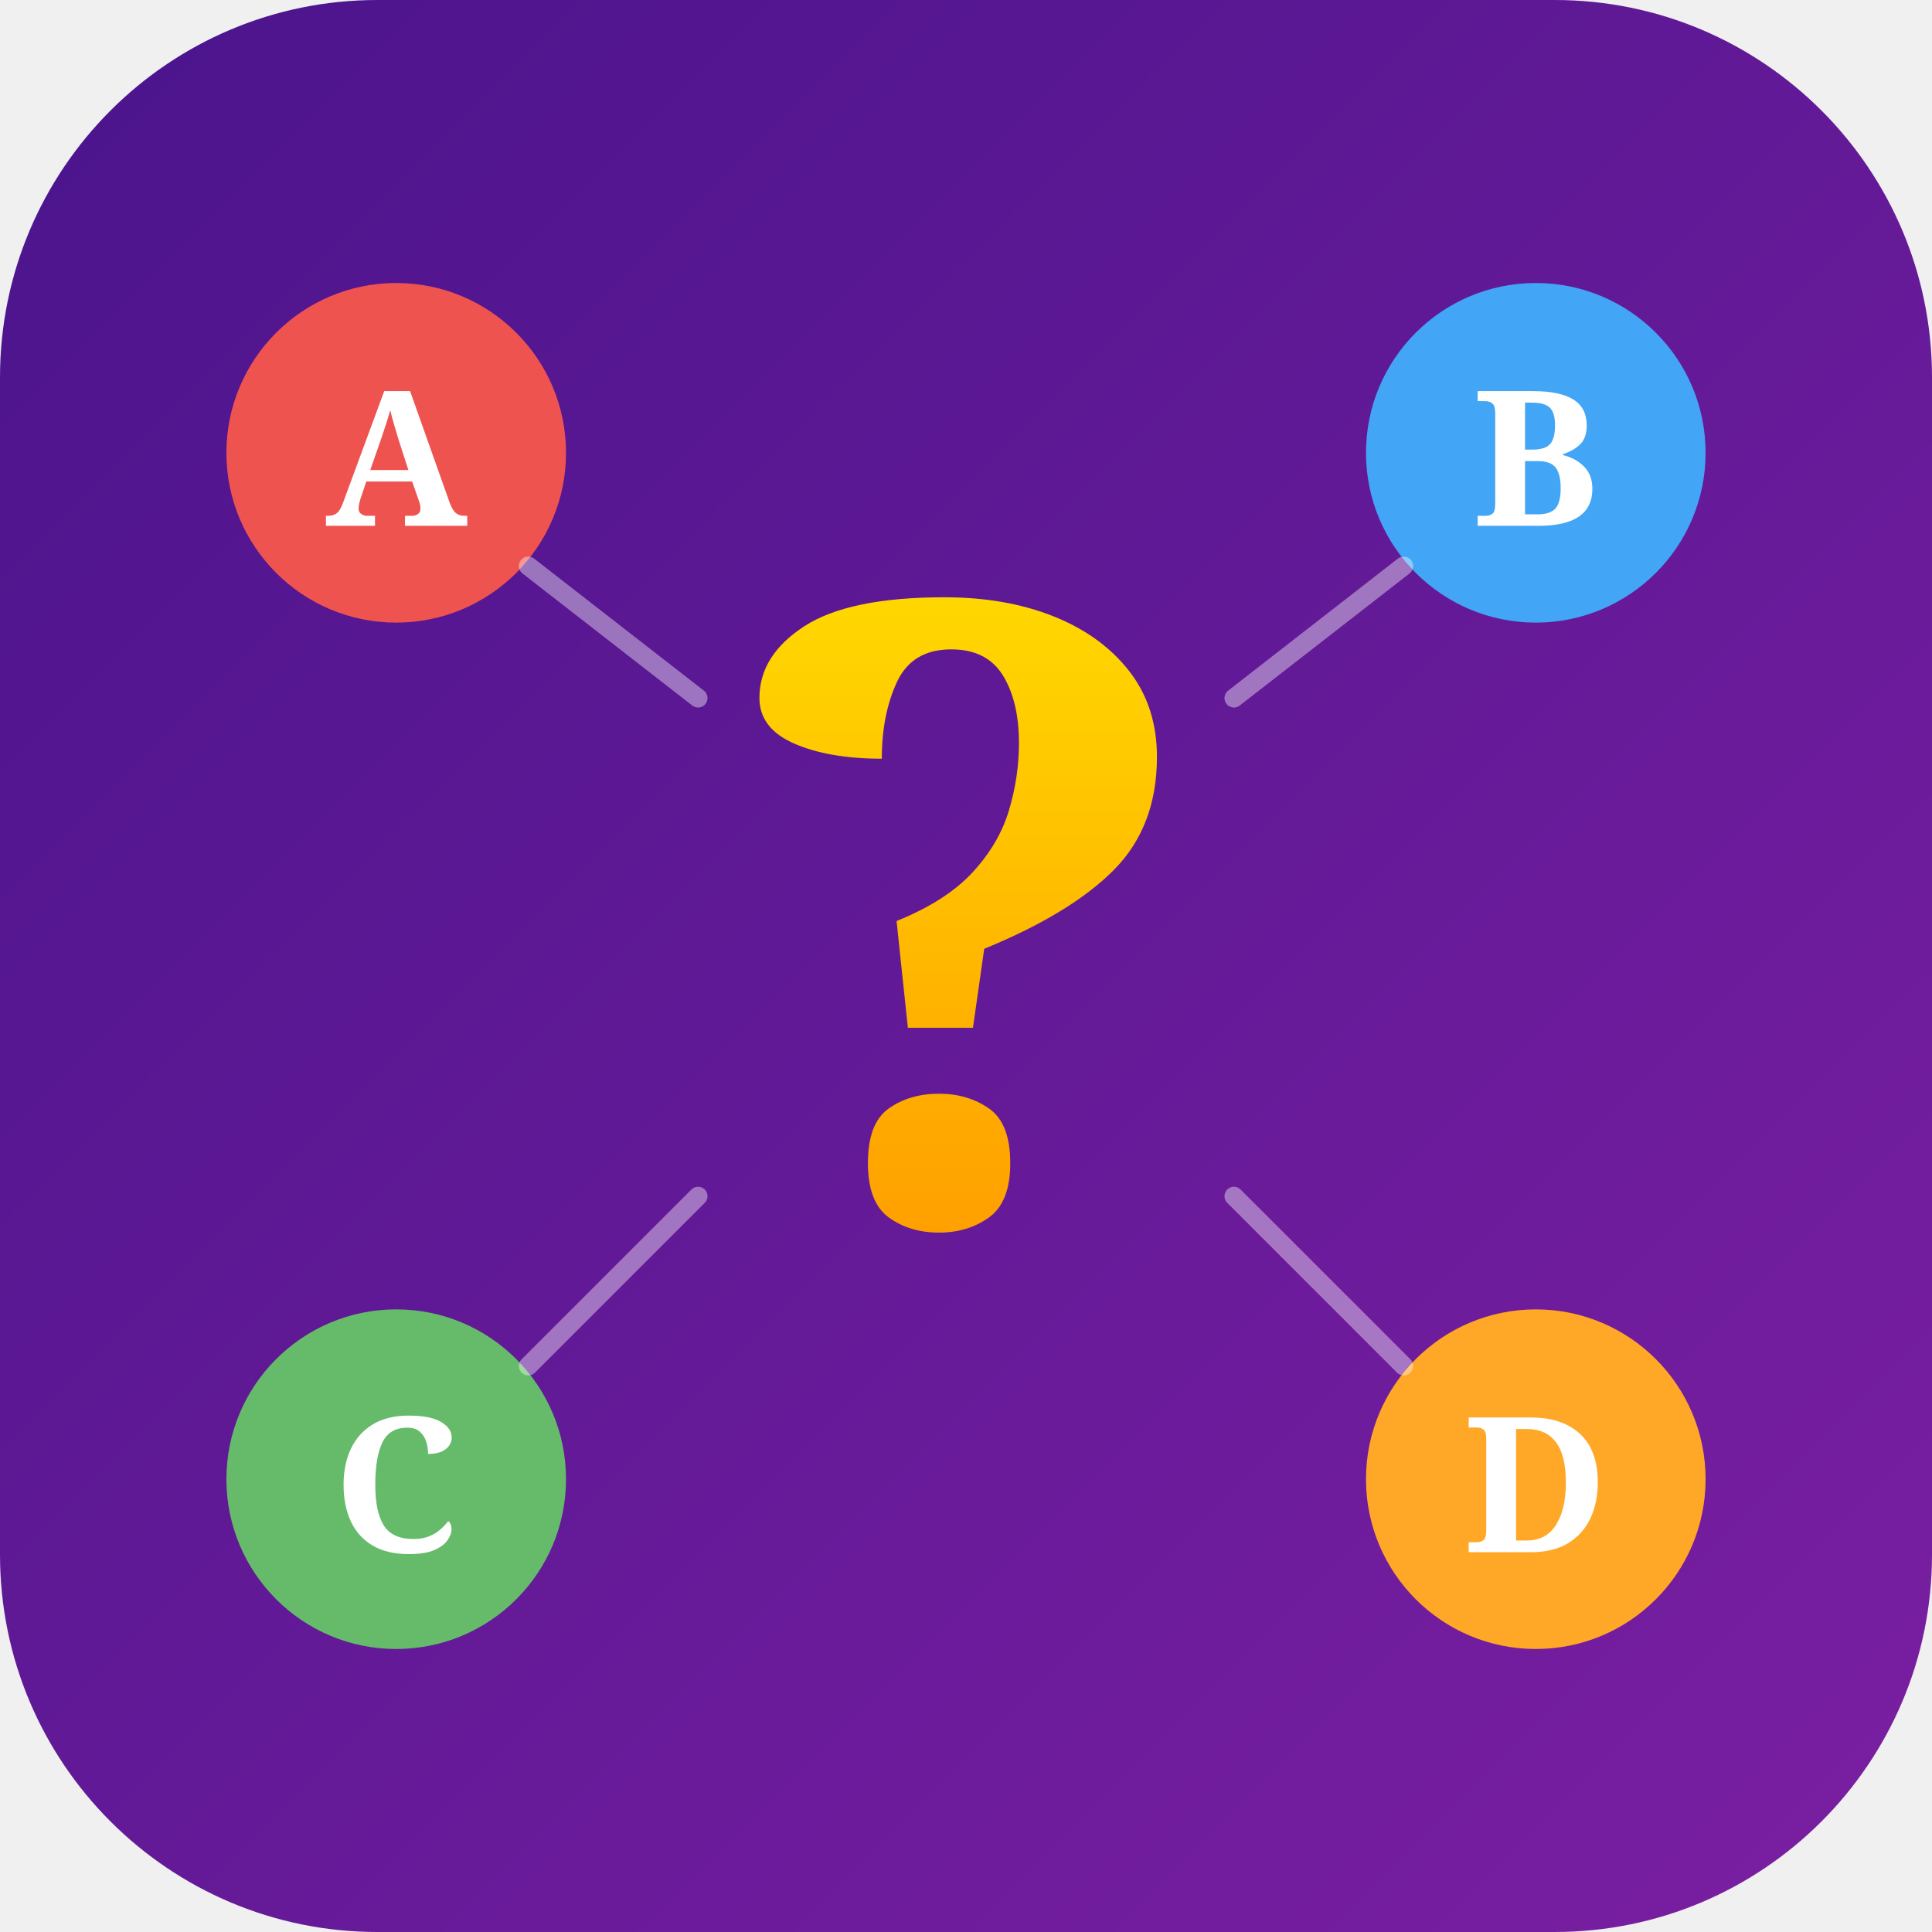
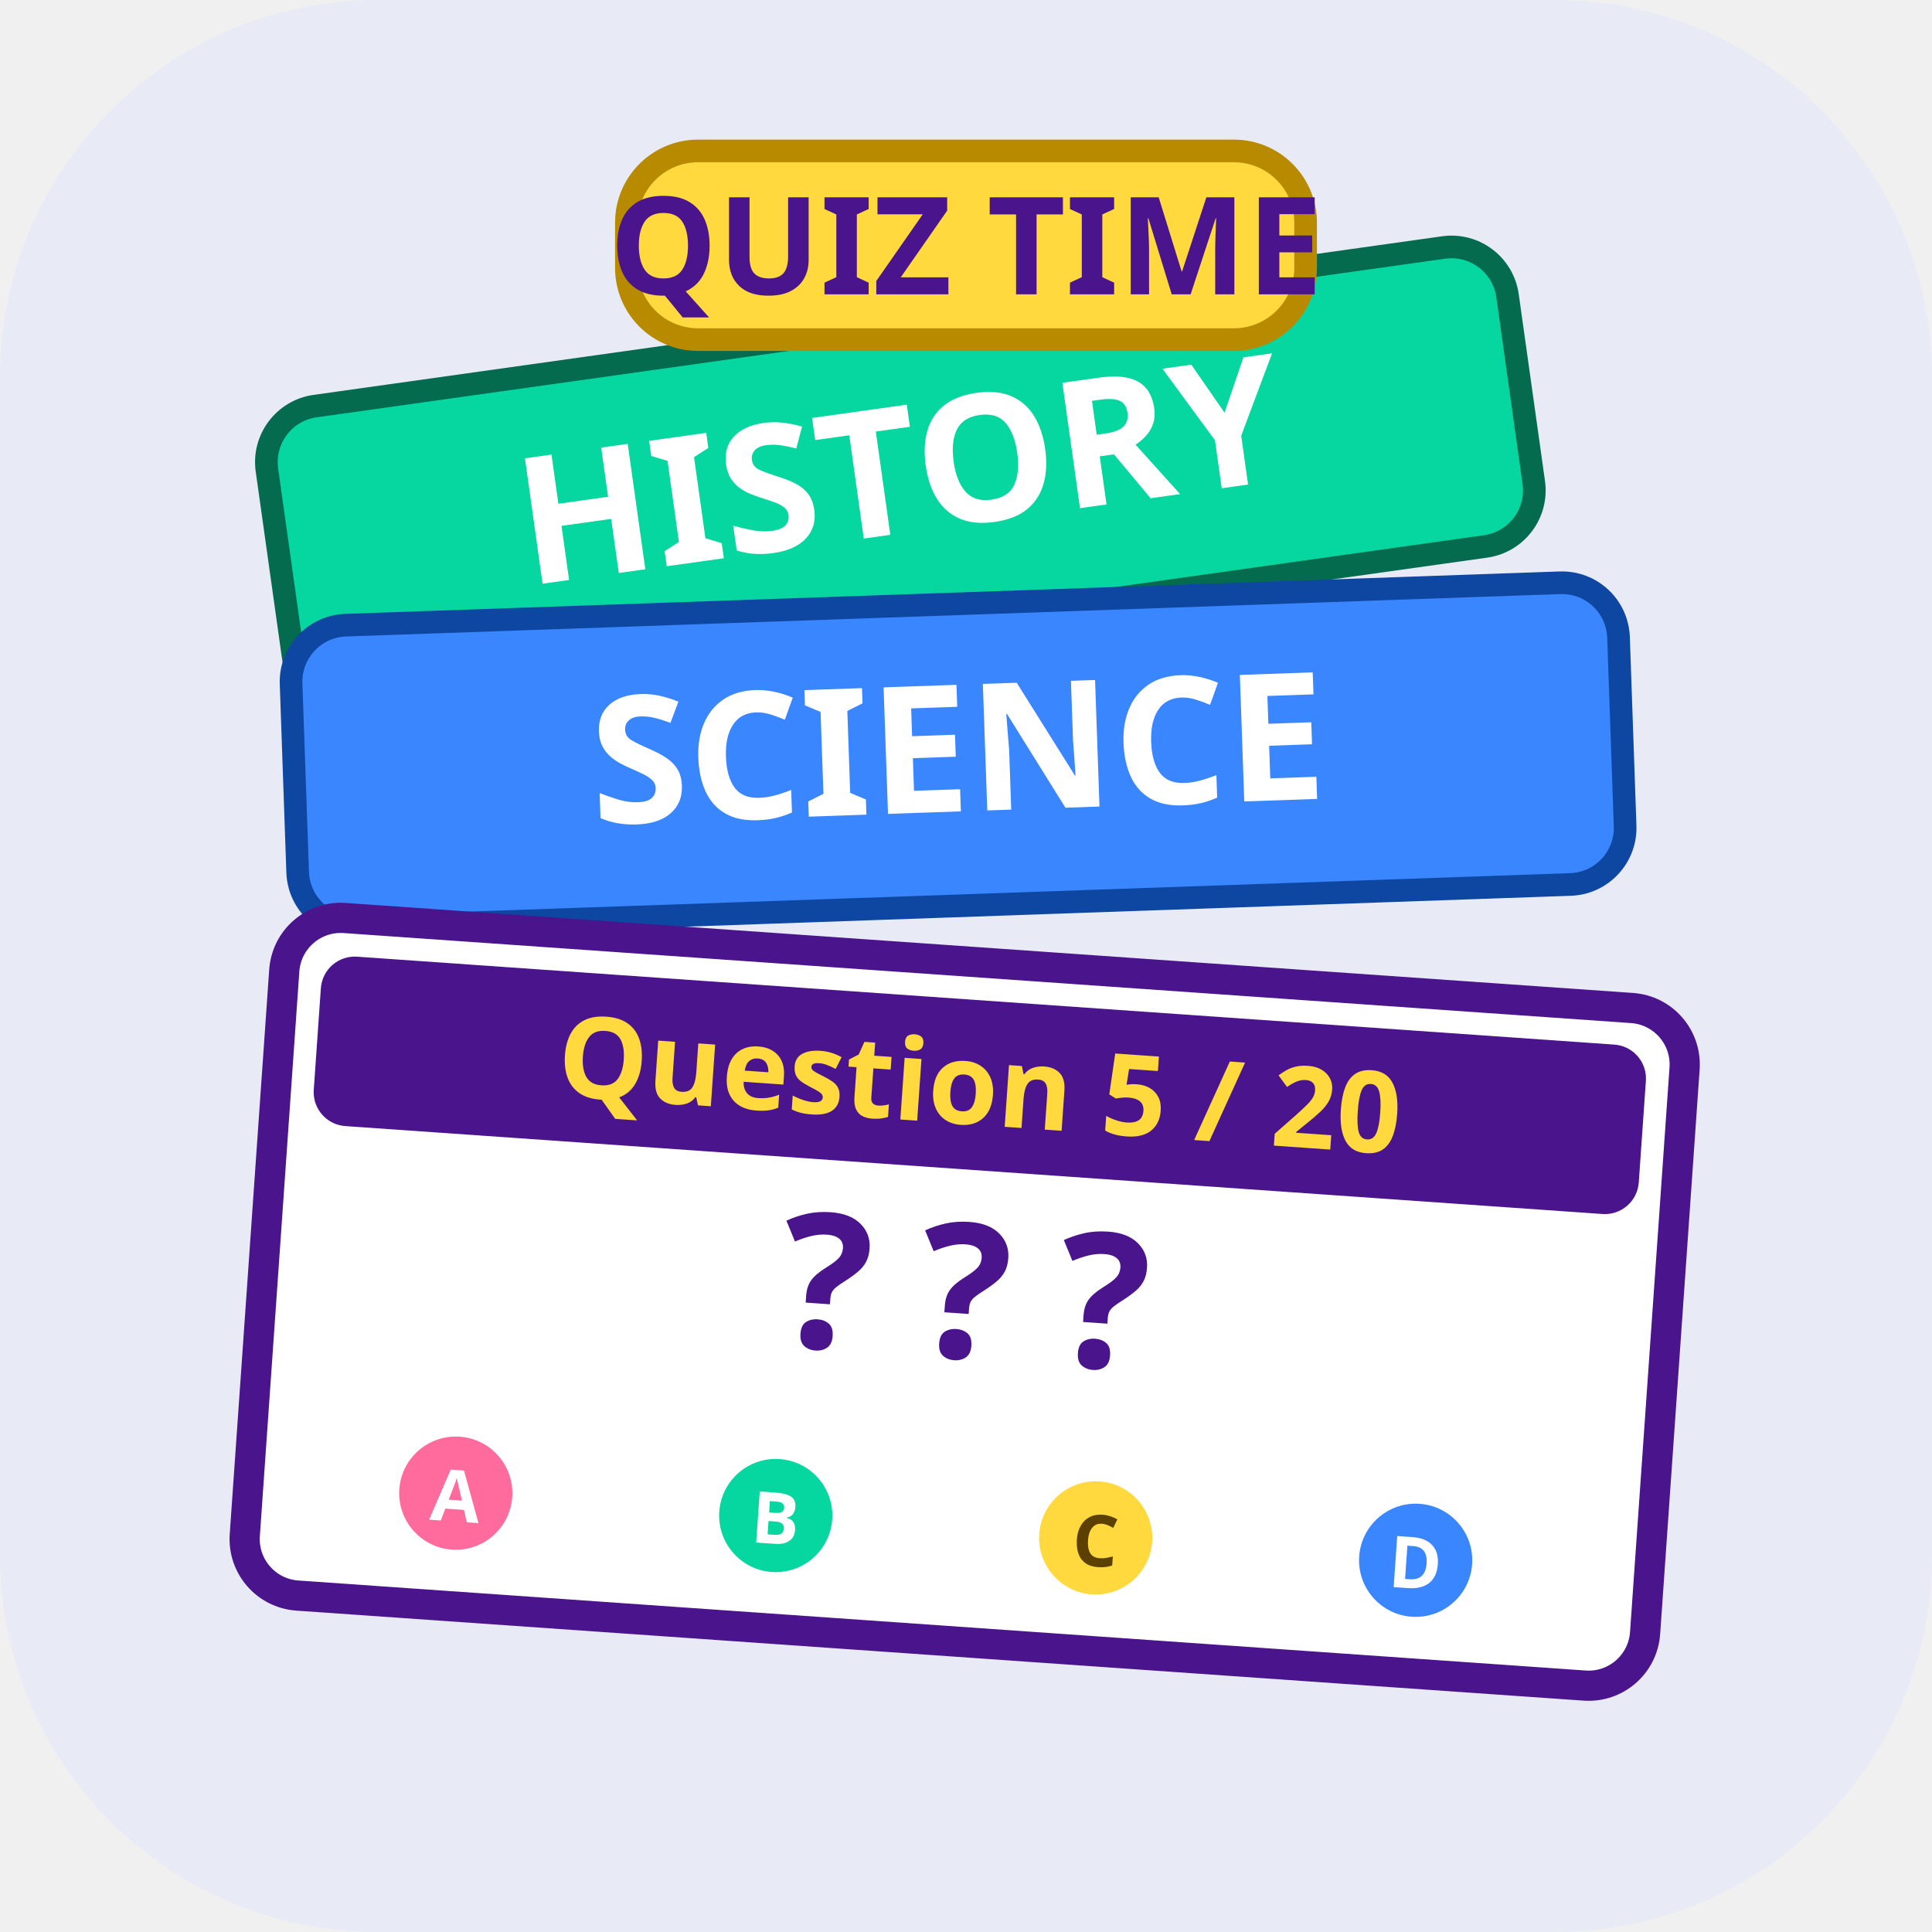
<svg xmlns="http://www.w3.org/2000/svg" viewBox="0 0 1024 1024">
-   <defs>
-     <linearGradient id="bg" x1="0" y1="0" x2="1" y2="1">
-       <stop offset="0%" stop-color="#4A148C" />
-       <stop offset="100%" stop-color="#7B1FA2" />
-     </linearGradient>
-     <linearGradient id="qmark" x1="0" y1="0" x2="0" y2="1">
-       <stop offset="0%" stop-color="#FFD700" />
-       <stop offset="100%" stop-color="#FFA000" />
-     </linearGradient>
-   </defs>
-   <rect width="1024" height="1024" rx="200" fill="url(#bg)" />
-   <text x="512" y="490" text-anchor="middle" dominant-baseline="middle" font-size="460" font-family="Georgia,serif" font-weight="bold" fill="url(#qmark)">?</text>
-   <circle cx="210" cy="240" r="90" fill="#EF5350" />
-   <text x="210" y="244" text-anchor="middle" dominant-baseline="middle" font-size="100" font-family="Georgia,serif" font-weight="bold" fill="white">A</text>
-   <circle cx="814" cy="240" r="90" fill="#42A5F5" />
-   <text x="814" y="244" text-anchor="middle" dominant-baseline="middle" font-size="100" font-family="Georgia,serif" font-weight="bold" fill="white">B</text>
-   <circle cx="210" cy="784" r="90" fill="#66BB6A" />
-   <text x="210" y="788" text-anchor="middle" dominant-baseline="middle" font-size="100" font-family="Georgia,serif" font-weight="bold" fill="white">C</text>
-   <circle cx="814" cy="784" r="90" fill="#FFA726" />
-   <text x="814" y="788" text-anchor="middle" dominant-baseline="middle" font-size="100" font-family="Georgia,serif" font-weight="bold" fill="white">D</text>
-   <line x1="370" y1="370" x2="280" y2="300" stroke="white" stroke-width="10" stroke-linecap="round" opacity="0.4" />
-   <line x1="654" y1="370" x2="744" y2="300" stroke="white" stroke-width="10" stroke-linecap="round" opacity="0.4" />
-   <line x1="370" y1="634" x2="280" y2="724" stroke="white" stroke-width="10" stroke-linecap="round" opacity="0.4" />
-   <line x1="654" y1="634" x2="744" y2="724" stroke="white" stroke-width="10" stroke-linecap="round" opacity="0.4" />
+   <rect x="0" y="0" width="1024" height="1024" rx="200" fill="#E8EAF6" />
+   <g transform="rotate(-8 512 500)">
+     <rect x="180" y="170" width="664" height="160" rx="30" fill="#06D6A0" stroke="#056B4F" stroke-width="12" />
+     <text x="512" y="280" font-family="Arial Black, sans-serif" font-weight="900" font-size="94" fill="#FFFFFF" text-anchor="middle">HISTORY</text>
+   </g>
+   <g transform="rotate(-2 512 520)">
+     <rect x="160" y="320" width="704" height="160" rx="30" fill="#3A86FF" stroke="#0D47A1" stroke-width="12" />
+     <text x="512" y="430" font-family="Arial Black, sans-serif" font-weight="900" font-size="94" fill="#FFFFFF" text-anchor="middle">SCIENCE</text>
+   </g>
+   <g transform="rotate(4 512 680)">
+     <rect x="140" y="510" width="744" height="360" rx="30" fill="#FFFFFF" stroke="#4A148C" stroke-width="16" />
+     <rect x="160" y="530" width="704" height="90" rx="18" fill="#4A148C" />
+     <text x="512" y="596" font-family="Arial Black, sans-serif" font-weight="900" font-size="60" fill="#FFD93D" text-anchor="middle">Question 5 / 20</text>
+     <text x="512" y="720" font-family="Arial Black, sans-serif" font-weight="900" font-size="100" fill="#4A148C" text-anchor="middle">? ? ?</text>
+     <g>
+       <circle cx="250" cy="810" r="30" fill="#FF6B9D" />
+       <text x="250" y="825" font-family="Arial Black" font-weight="900" font-size="38" fill="#FFFFFF" text-anchor="middle">A</text>
+       <circle cx="420" cy="810" r="30" fill="#06D6A0" />
+       <text x="420" y="825" font-family="Arial Black" font-weight="900" font-size="38" fill="#FFFFFF" text-anchor="middle">B</text>
+       <circle cx="590" cy="810" r="30" fill="#FFD93D" />
+       <text x="590" y="825" font-family="Arial Black" font-weight="900" font-size="38" fill="#5C4000" text-anchor="middle">C</text>
+       <circle cx="760" cy="810" r="30" fill="#3A86FF" />
+       <text x="760" y="825" font-family="Arial Black" font-weight="900" font-size="38" fill="#FFFFFF" text-anchor="middle">D</text>
+     </g>
+   </g>
+   <rect x="332" y="80" width="360" height="100" rx="38" fill="#FFD93D" stroke="#B88A00" stroke-width="12" />
+   <text x="512" y="156" font-family="Arial Black, sans-serif" font-weight="900" font-size="72" fill="#4A148C" text-anchor="middle">QUIZ TIME</text>
</svg>
